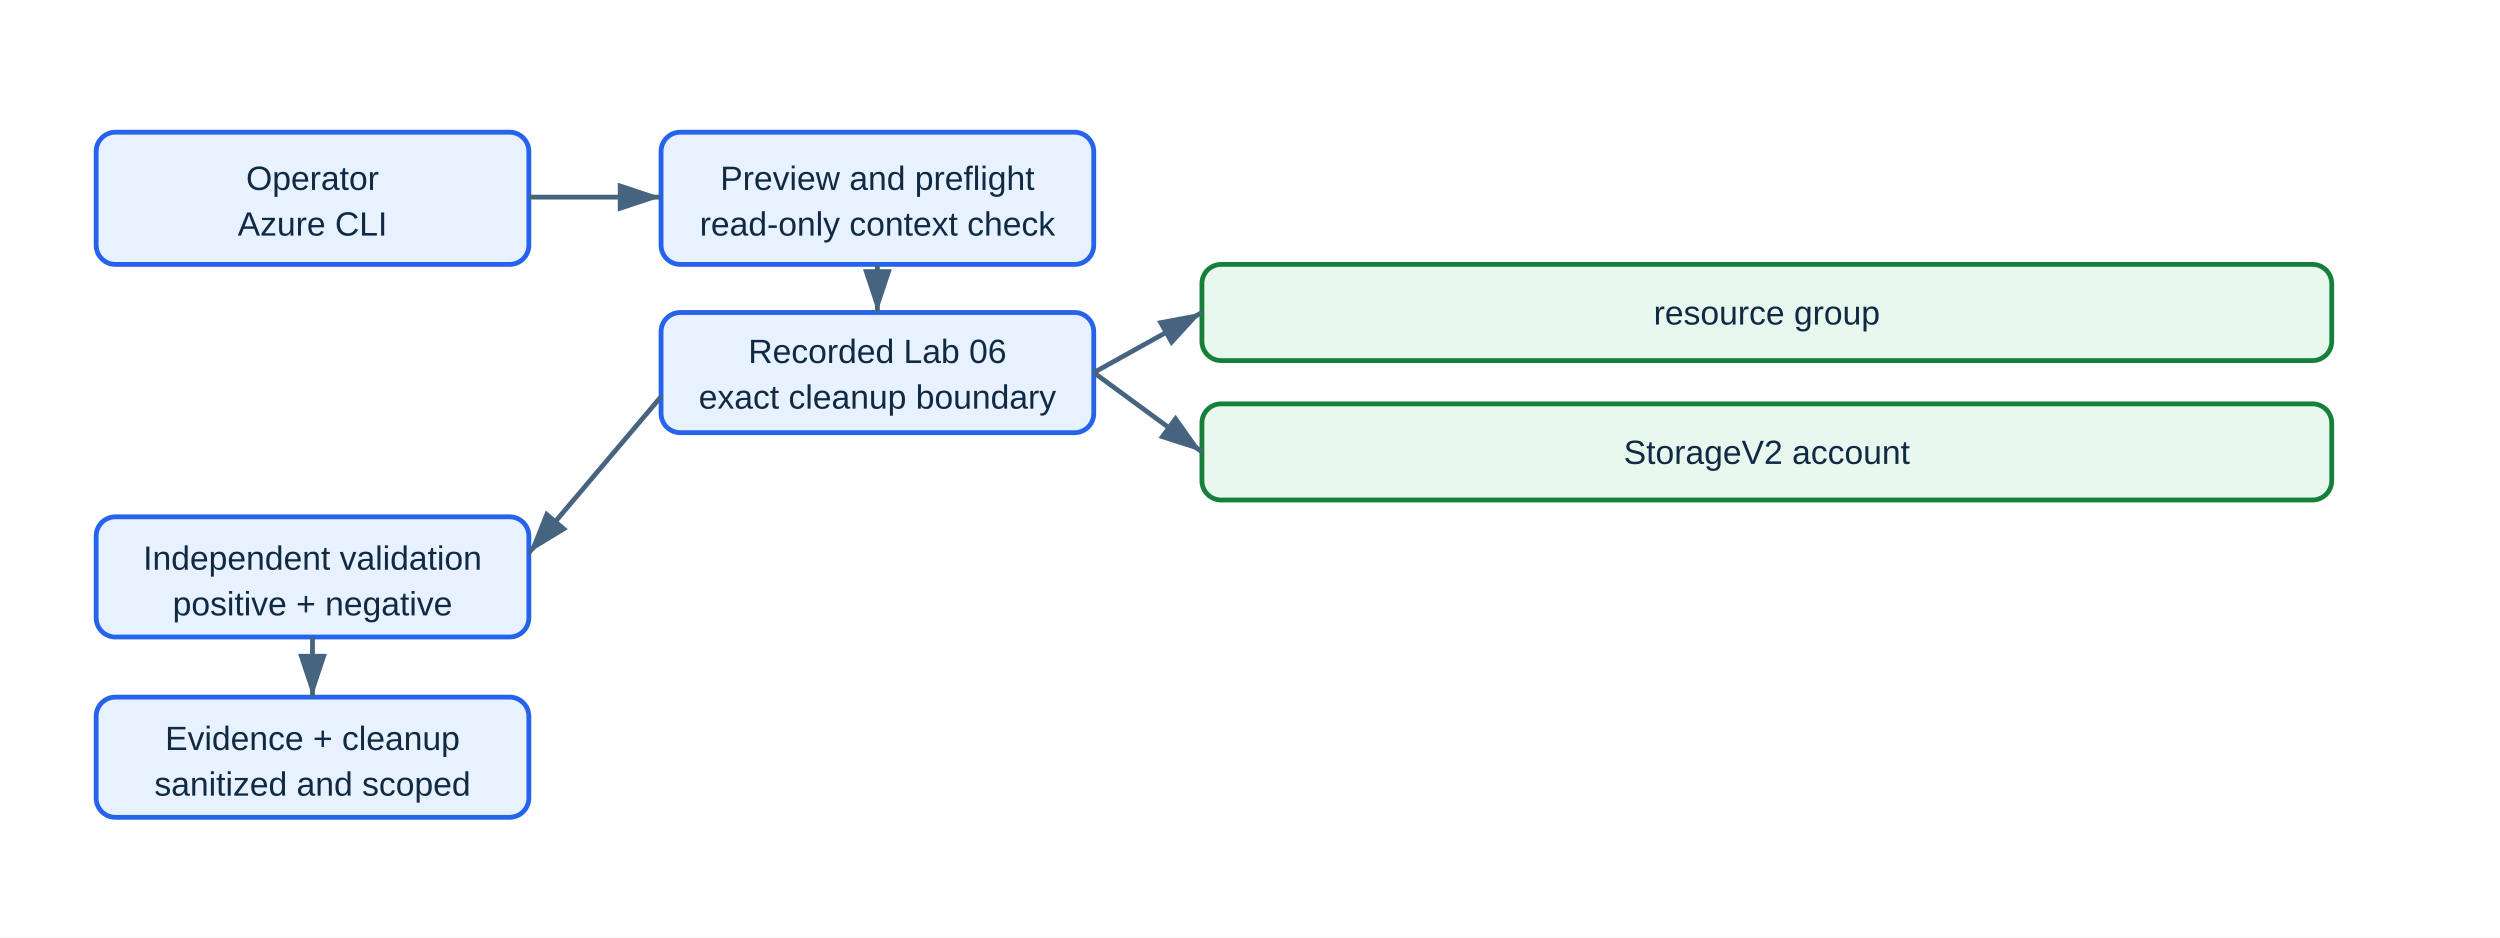
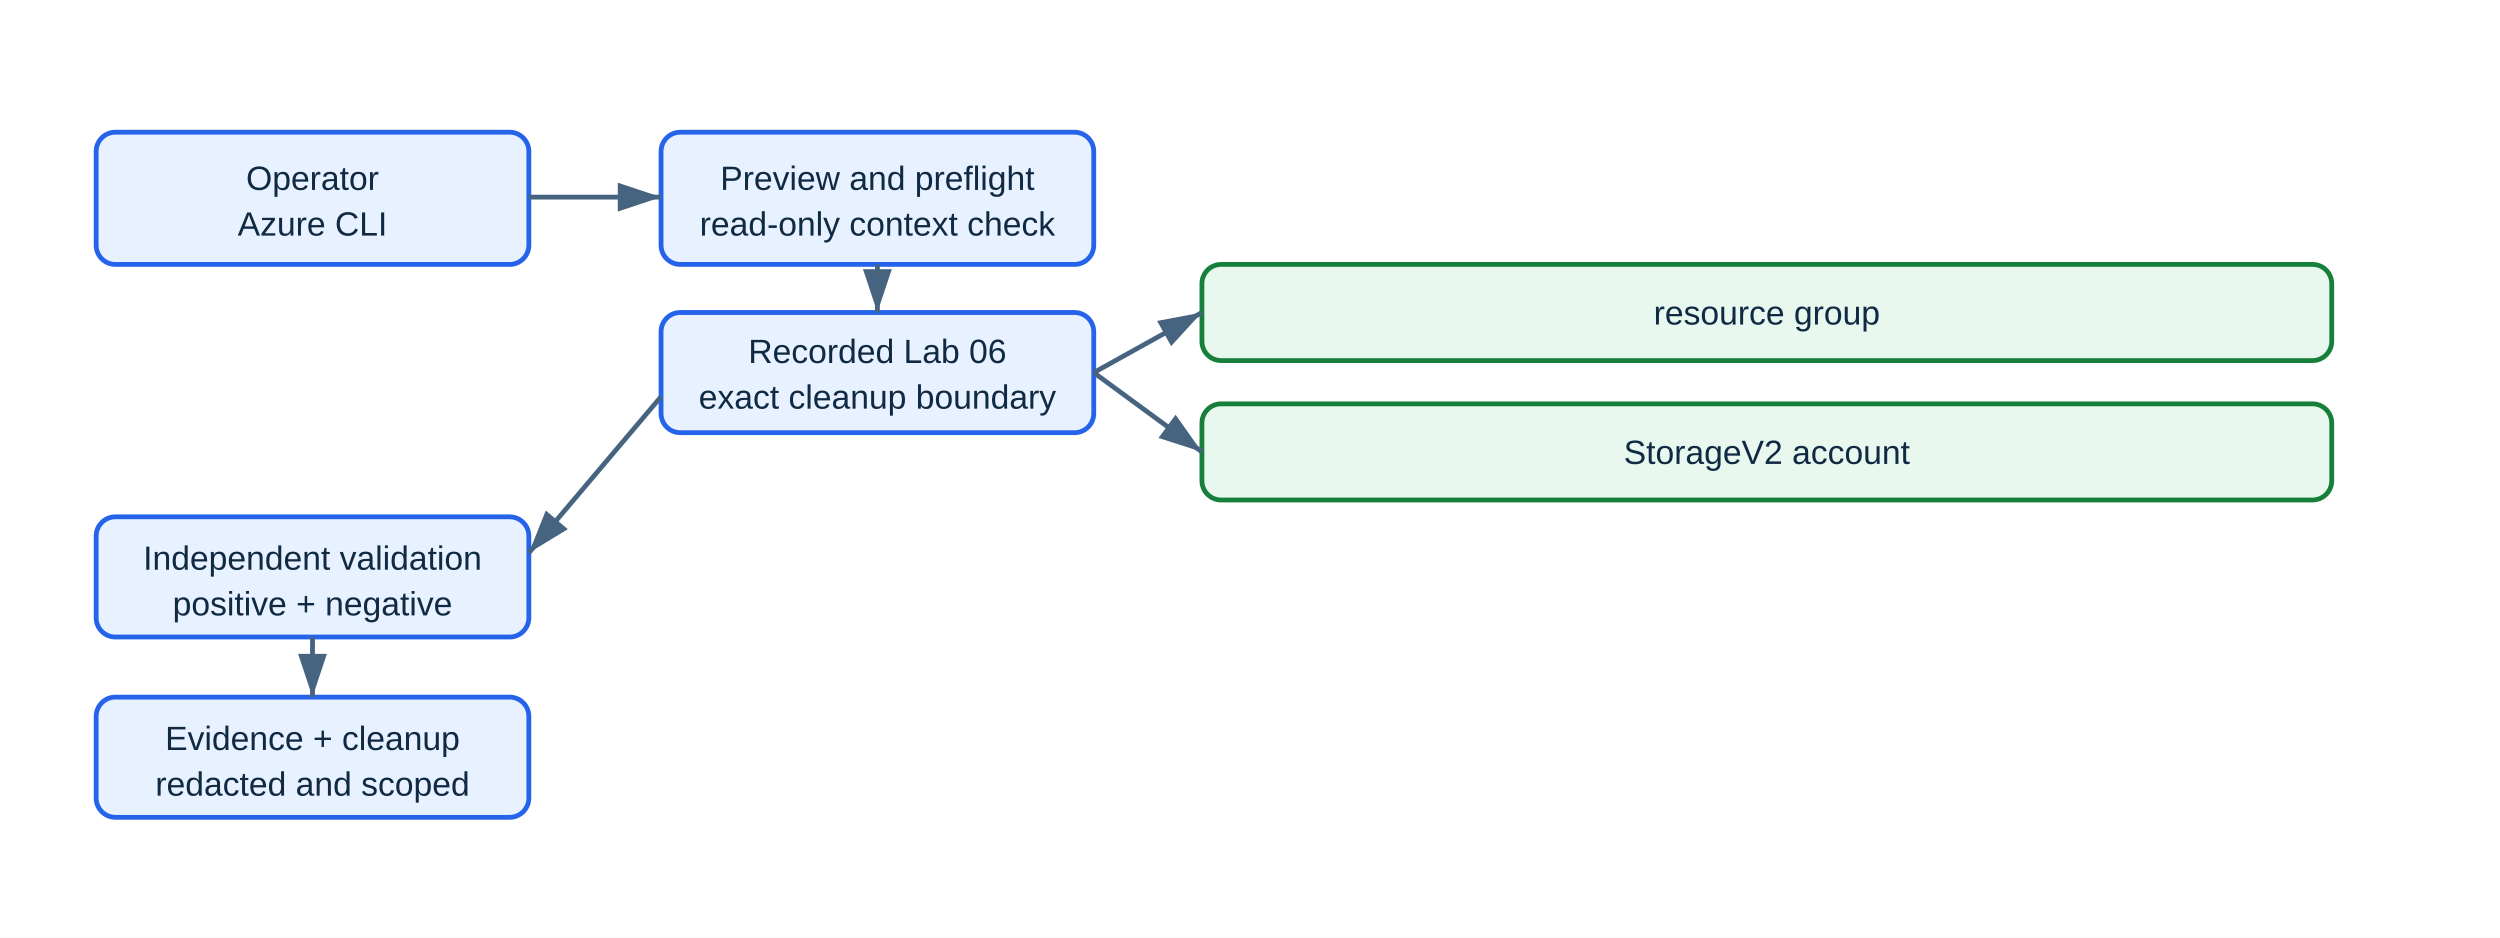
<svg xmlns="http://www.w3.org/2000/svg" width="1040" height="390" viewBox="0 0 1040 390" role="img" aria-labelledby="title desc">
  <defs>
    <marker id="arrow" markerWidth="10" markerHeight="10" refX="9" refY="3" orient="auto">
      <path d="M0,0 L0,6 L9,3 z" fill="#46647f" />
    </marker>
  </defs>
  <style>text{font-family:Segoe UI,Arial,sans-serif;font-size:14px;fill:#102a43} .control{fill:#e8f1ff;stroke:#2563eb;stroke-width:2} .resource{fill:#e9f8ef;stroke:#16803a;stroke-width:2} .arrow{fill:none;stroke:#46647f;stroke-width:2;marker-end:url(#arrow)}</style>
  <rect width="100%" height="100%" fill="#ffffff" />
  <rect x="40" y="55" width="180" height="55" rx="8" class="control" />
  <text x="130" y="79" text-anchor="middle">Operator</text>
  <text x="130" y="98" text-anchor="middle">Azure CLI</text>
  <rect x="275" y="55" width="180" height="55" rx="8" class="control" />
  <text x="365" y="79" text-anchor="middle">Preview and preflight</text>
  <text x="365" y="98" text-anchor="middle">read-only context check</text>
  <path d="M220 82 L275 82" class="arrow" />
  <rect x="275" y="130" width="180" height="50" rx="8" class="control" />
  <text x="365" y="151" text-anchor="middle">Recorded Lab 06</text>
  <text x="365" y="170" text-anchor="middle">exact cleanup boundary</text>
  <path d="M365 110 L365 130" class="arrow" />
  <rect x="500" y="110" width="470" height="40" rx="8" class="resource" />
  <text x="735" y="135" text-anchor="middle">resource group</text>
  <rect x="500" y="168" width="470" height="40" rx="8" class="resource" />
  <text x="735" y="193" text-anchor="middle">StorageV2 account</text>
  <path d="M 455 155 L 500 130" class="arrow" />
  <path d="M 455 155 L 500 188" class="arrow" />
  <rect x="40" y="215" width="180" height="50" rx="8" class="control" />
  <text x="130" y="237" text-anchor="middle">Independent validation</text>
  <text x="130" y="256" text-anchor="middle">positive + negative</text>
  <path d="M275 165 L220 230" class="arrow" />
  <rect x="40" y="290" width="180" height="50" rx="8" class="control" />
  <text x="130" y="312" text-anchor="middle">Evidence + cleanup</text>
-   <text x="130" y="331" text-anchor="middle">sanitized and scoped</text>
+   <text x="130" y="331" text-anchor="middle">redacted and scoped</text>
  <path d="M130 265 L130 290" class="arrow" />
</svg>
